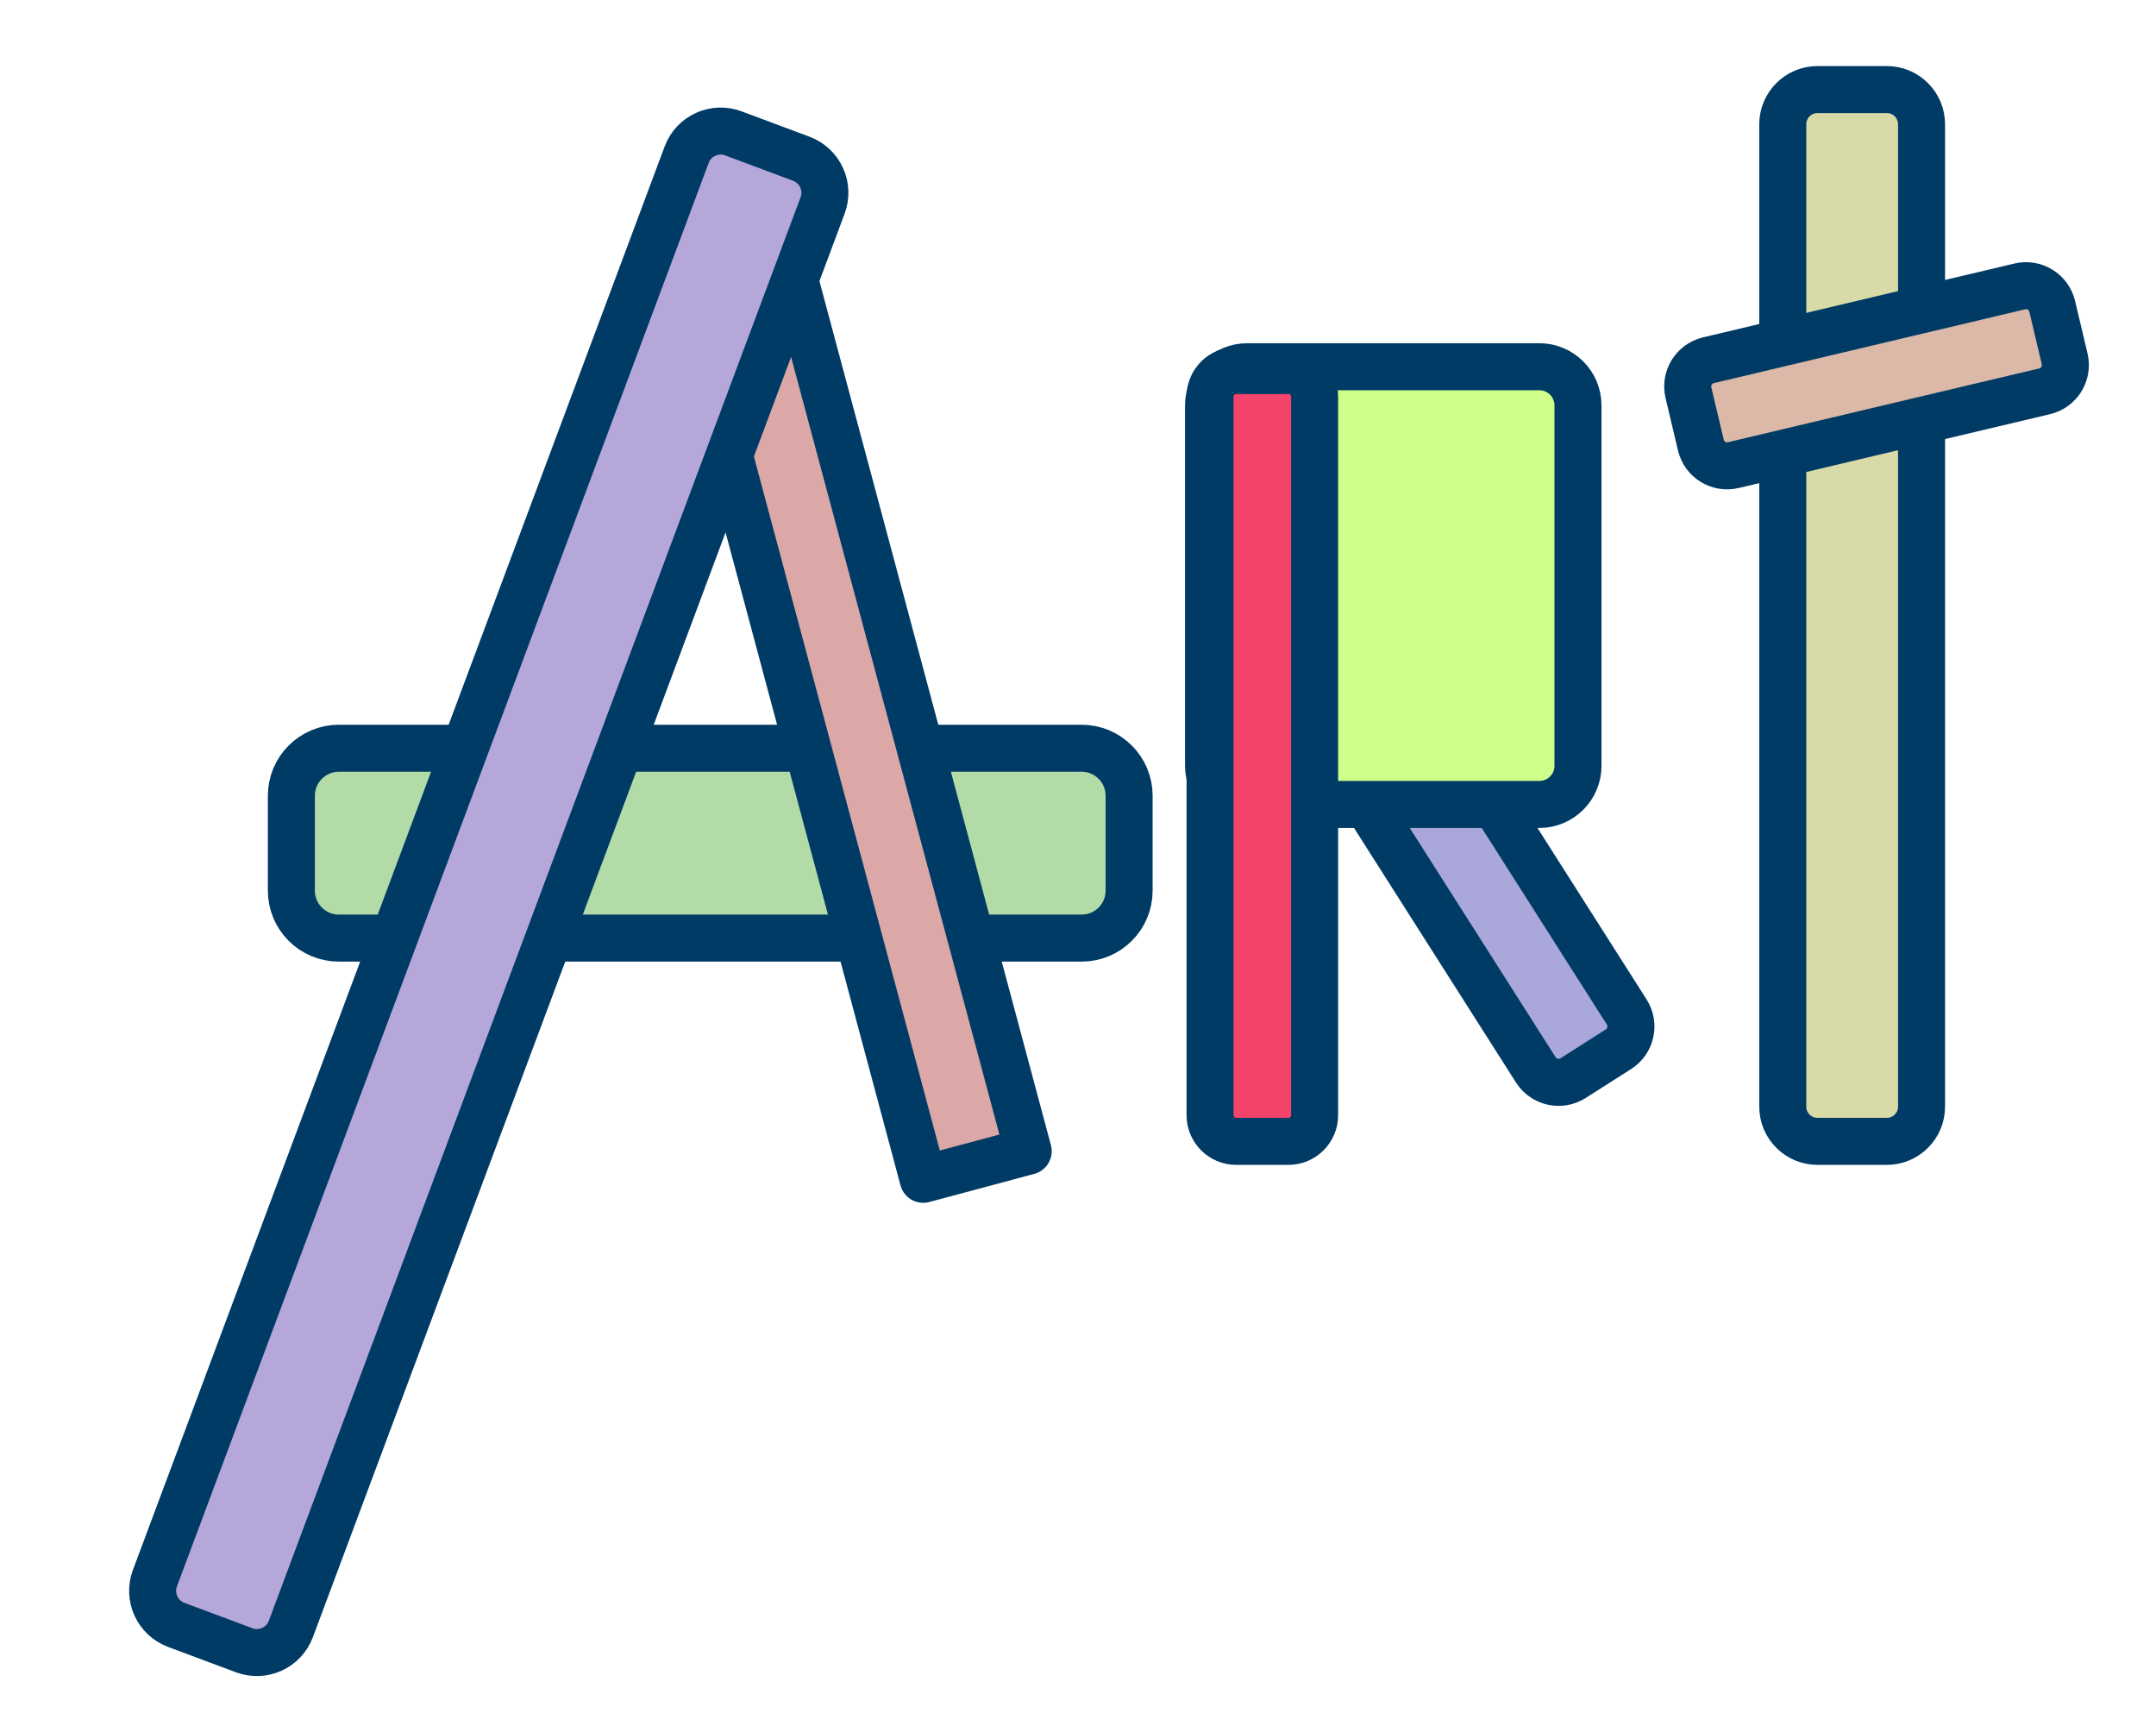
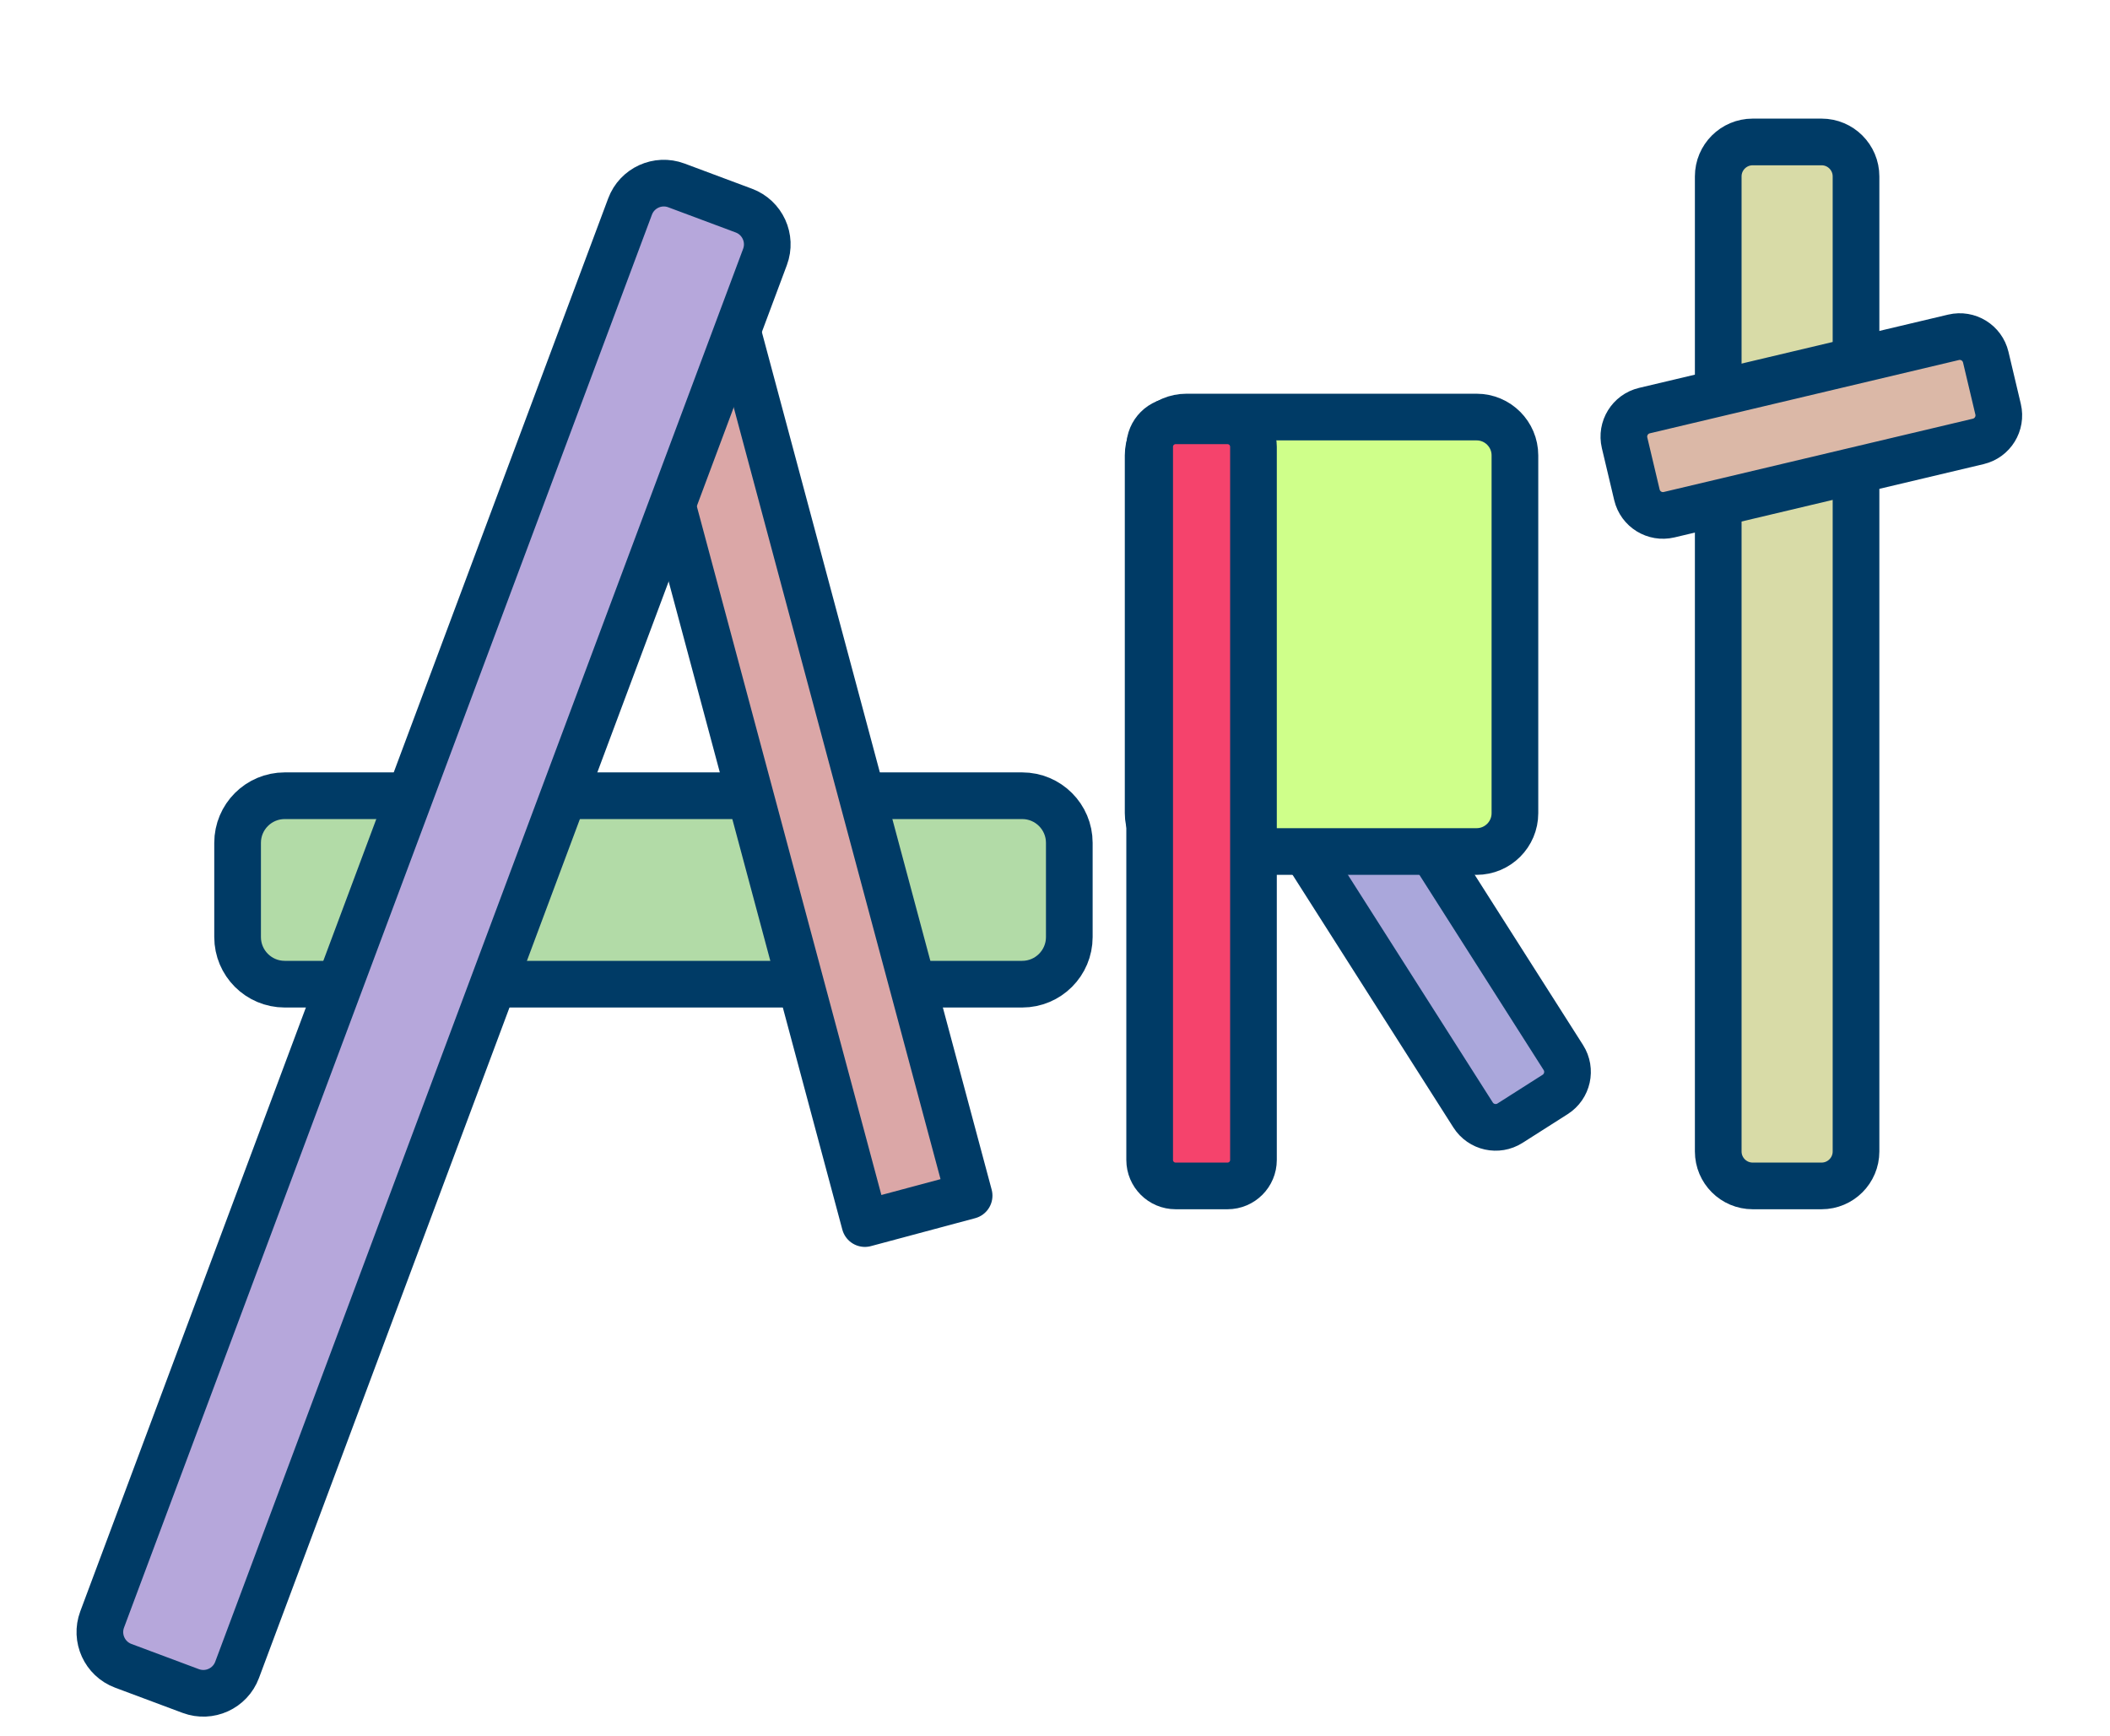
- <svg xmlns="http://www.w3.org/2000/svg" width="100%" height="100%" viewBox="0 0 1617 1284" version="1.1" xml:space="preserve" style="fill-rule:evenodd;clip-rule:evenodd;stroke-linecap:round;stroke-linejoin:round;stroke-miterlimit:1.5;">
+ <svg xmlns="http://www.w3.org/2000/svg" width="100%" height="100%" viewBox="0 0 1594 1311" version="1.1" xml:space="preserve" style="fill-rule:evenodd;clip-rule:evenodd;stroke-linecap:round;stroke-linejoin:round;stroke-miterlimit:1.5;">
  <g>
-     <path d="M1018.58,555.228c-9.409,5.988 -12.186,18.488 -6.198,27.896l139.488,219.169c5.987,9.408 18.487,12.185 27.896,6.197l34.093,-21.698c9.408,-5.988 12.185,-18.488 6.197,-27.896l-139.487,-219.168c-5.988,-9.409 -18.488,-12.186 -27.896,-6.198l-34.093,21.698Z" style="fill:#aaa7db;stroke:#003b66;stroke-width:35.26px;" />
+     <path d="M979.55,595.3c-9.408,5.988 -12.185,18.488 -6.197,27.896l139.487,219.168c5.988,9.409 18.488,12.186 27.896,6.198l34.093,-21.699c9.409,-5.987 12.186,-18.487 6.198,-27.895l-139.487,-219.169c-5.988,-9.408 -18.488,-12.185 -27.896,-6.197l-34.094,21.698Z" style="fill:#aaa7db;stroke:#003b66;stroke-width:35.26px;" />
    <g>
-       <path d="M1183.49,303.972c-0,-15.983 -12.977,-28.96 -28.96,-28.96l-219.165,0c-15.983,0 -28.96,12.977 -28.96,28.96l0,270.313c0,15.984 12.977,28.96 28.96,28.96l219.165,0c15.983,0 28.96,-12.976 28.96,-28.96l-0,-270.313Z" style="fill:#cfff8a;stroke:#003b66;stroke-width:35.26px;" />
-       <path d="M985.963,297.46c0,-10.82 -8.784,-19.604 -19.604,-19.604l-39.209,-0c-10.82,-0 -19.604,8.784 -19.604,19.604l-0,538.818c-0,10.82 8.784,19.605 19.604,19.605l39.209,-0c10.82,-0 19.604,-8.785 19.604,-19.605l0,-538.818Z" style="fill:#f5436c;stroke:#003b66;stroke-width:35.26px;" />
+       <path d="M1144.45,344.044c0,-15.984 -12.976,-28.96 -28.96,-28.96l-219.164,-0c-15.984,-0 -28.96,12.976 -28.96,28.96l-0,270.313c-0,15.983 12.976,28.96 28.96,28.96l219.164,-0c15.984,-0 28.96,-12.977 28.96,-28.96l0,-270.313Z" style="fill:#cfff8a;stroke:#003b66;stroke-width:35.26px;" />
+       <path d="M946.93,337.532c0,-10.82 -8.784,-19.605 -19.604,-19.605l-39.209,0c-10.82,0 -19.605,8.785 -19.605,19.605l0,538.818c0,10.82 8.785,19.604 19.605,19.604l39.209,0c10.82,0 19.604,-8.784 19.604,-19.604l0,-538.818Z" style="fill:#f5436c;stroke:#003b66;stroke-width:35.26px;" />
    </g>
    <g>
-       <path d="M811.246,703.469c19.643,-0 35.592,-15.949 35.592,-35.592l-0,-71.184c-0,-19.644 -15.949,-35.592 -35.592,-35.592l-557.129,-0c-19.644,-0 -35.592,15.948 -35.592,35.592l0,71.184c0,19.643 15.948,35.592 35.592,35.592l557.129,-0Z" style="fill:#b2dba7;stroke:#003b66;stroke-width:35.26px;" />
-       <path d="M580.926,153.309l-78.745,21.099l190.225,709.929l78.744,-21.1l-190.224,-709.928Z" style="fill:#dba7a7;stroke:#003b66;stroke-width:35.26px;" />
-       <path d="M616.954,154.05c5.255,-14.065 -1.898,-29.751 -15.963,-35.005l-50.969,-19.043c-14.066,-5.255 -29.751,1.898 -35.006,15.964l-398.814,1067.48c-5.255,14.066 1.898,29.751 15.963,35.006l50.969,19.042c14.066,5.255 29.751,-1.898 35.006,-15.963l398.814,-1067.48Z" style="fill:#b6a7db;stroke:#003b66;stroke-width:35.26px;" />
+       <path d="M772.212,743.54c19.644,0 35.592,-15.948 35.592,-35.592l0,-71.184c0,-19.644 -15.948,-35.592 -35.592,-35.592l-557.128,0c-19.644,0 -35.592,15.948 -35.592,35.592l-0,71.184c-0,19.644 15.948,35.592 35.592,35.592l557.128,0Z" style="fill:#b2dba7;stroke:#003b66;stroke-width:35.26px;" />
+       <path d="M541.892,193.38l-78.744,21.1l190.224,709.928l78.745,-21.099l-190.225,-709.929Z" style="fill:#dba7a7;stroke:#003b66;stroke-width:35.26px;" />
+       <path d="M577.921,194.122c5.255,-14.066 -1.898,-29.751 -15.964,-35.006l-50.969,-19.042c-14.065,-5.255 -29.751,1.898 -35.006,15.963l-398.814,1067.48c-5.255,14.065 1.898,29.751 15.964,35.006l50.969,19.042c14.065,5.255 29.751,-1.898 35.006,-15.964l398.814,-1067.48Z" style="fill:#b6a7db;stroke:#003b66;stroke-width:35.26px;" />
    </g>
    <g>
-       <path d="M1441.16,93.193c0,-14.362 -11.66,-26.022 -26.022,-26.022l-52.045,-0c-14.362,-0 -26.022,11.66 -26.022,26.022l-0,736.667c-0,14.362 11.66,26.023 26.022,26.023l52.045,-0c14.362,-0 26.022,-11.661 26.022,-26.023l0,-736.667Z" style="fill:#d8dba7;stroke:#003b66;stroke-width:35.26px;" />
-       <path d="M1539.17,229.77c-2.573,-10.852 -13.472,-17.573 -24.323,-15l-233.524,55.366c-10.851,2.573 -17.572,13.471 -15,24.323l9.323,39.322c2.573,10.851 13.472,17.573 24.323,15l233.524,-55.366c10.851,-2.573 17.572,-13.471 15,-24.323l-9.323,-39.322Z" style="fill:#dbb8a7;stroke:#003b66;stroke-width:35.26px;" />
+       <path d="M1402.13,133.265c-0,-14.362 -11.661,-26.023 -26.023,-26.023l-52.044,0c-14.362,0 -26.023,11.661 -26.023,26.023l0,736.667c0,14.362 11.661,26.022 26.023,26.022l52.044,0c14.362,0 26.023,-11.66 26.023,-26.022l-0,-736.667Z" style="fill:#d8dba7;stroke:#003b66;stroke-width:35.26px;" />
+       <path d="M1500.14,269.841c-2.573,-10.851 -13.471,-17.572 -24.323,-15l-233.523,55.366c-10.852,2.573 -17.573,13.472 -15,24.323l9.323,39.323c2.573,10.851 13.471,17.572 24.323,14.999l233.523,-55.365c10.852,-2.573 17.573,-13.472 15,-24.323l-9.323,-39.323Z" style="fill:#dbb8a7;stroke:#003b66;stroke-width:35.26px;" />
    </g>
  </g>
-   <rect id="Artboard1" x="0" y="-0" width="1616.84" height="1283.55" style="fill:none;" />
+   <rect id="Artboard1" x="0" y="-0" width="1593.22" height="1310.18" style="fill:none;" />
</svg>
